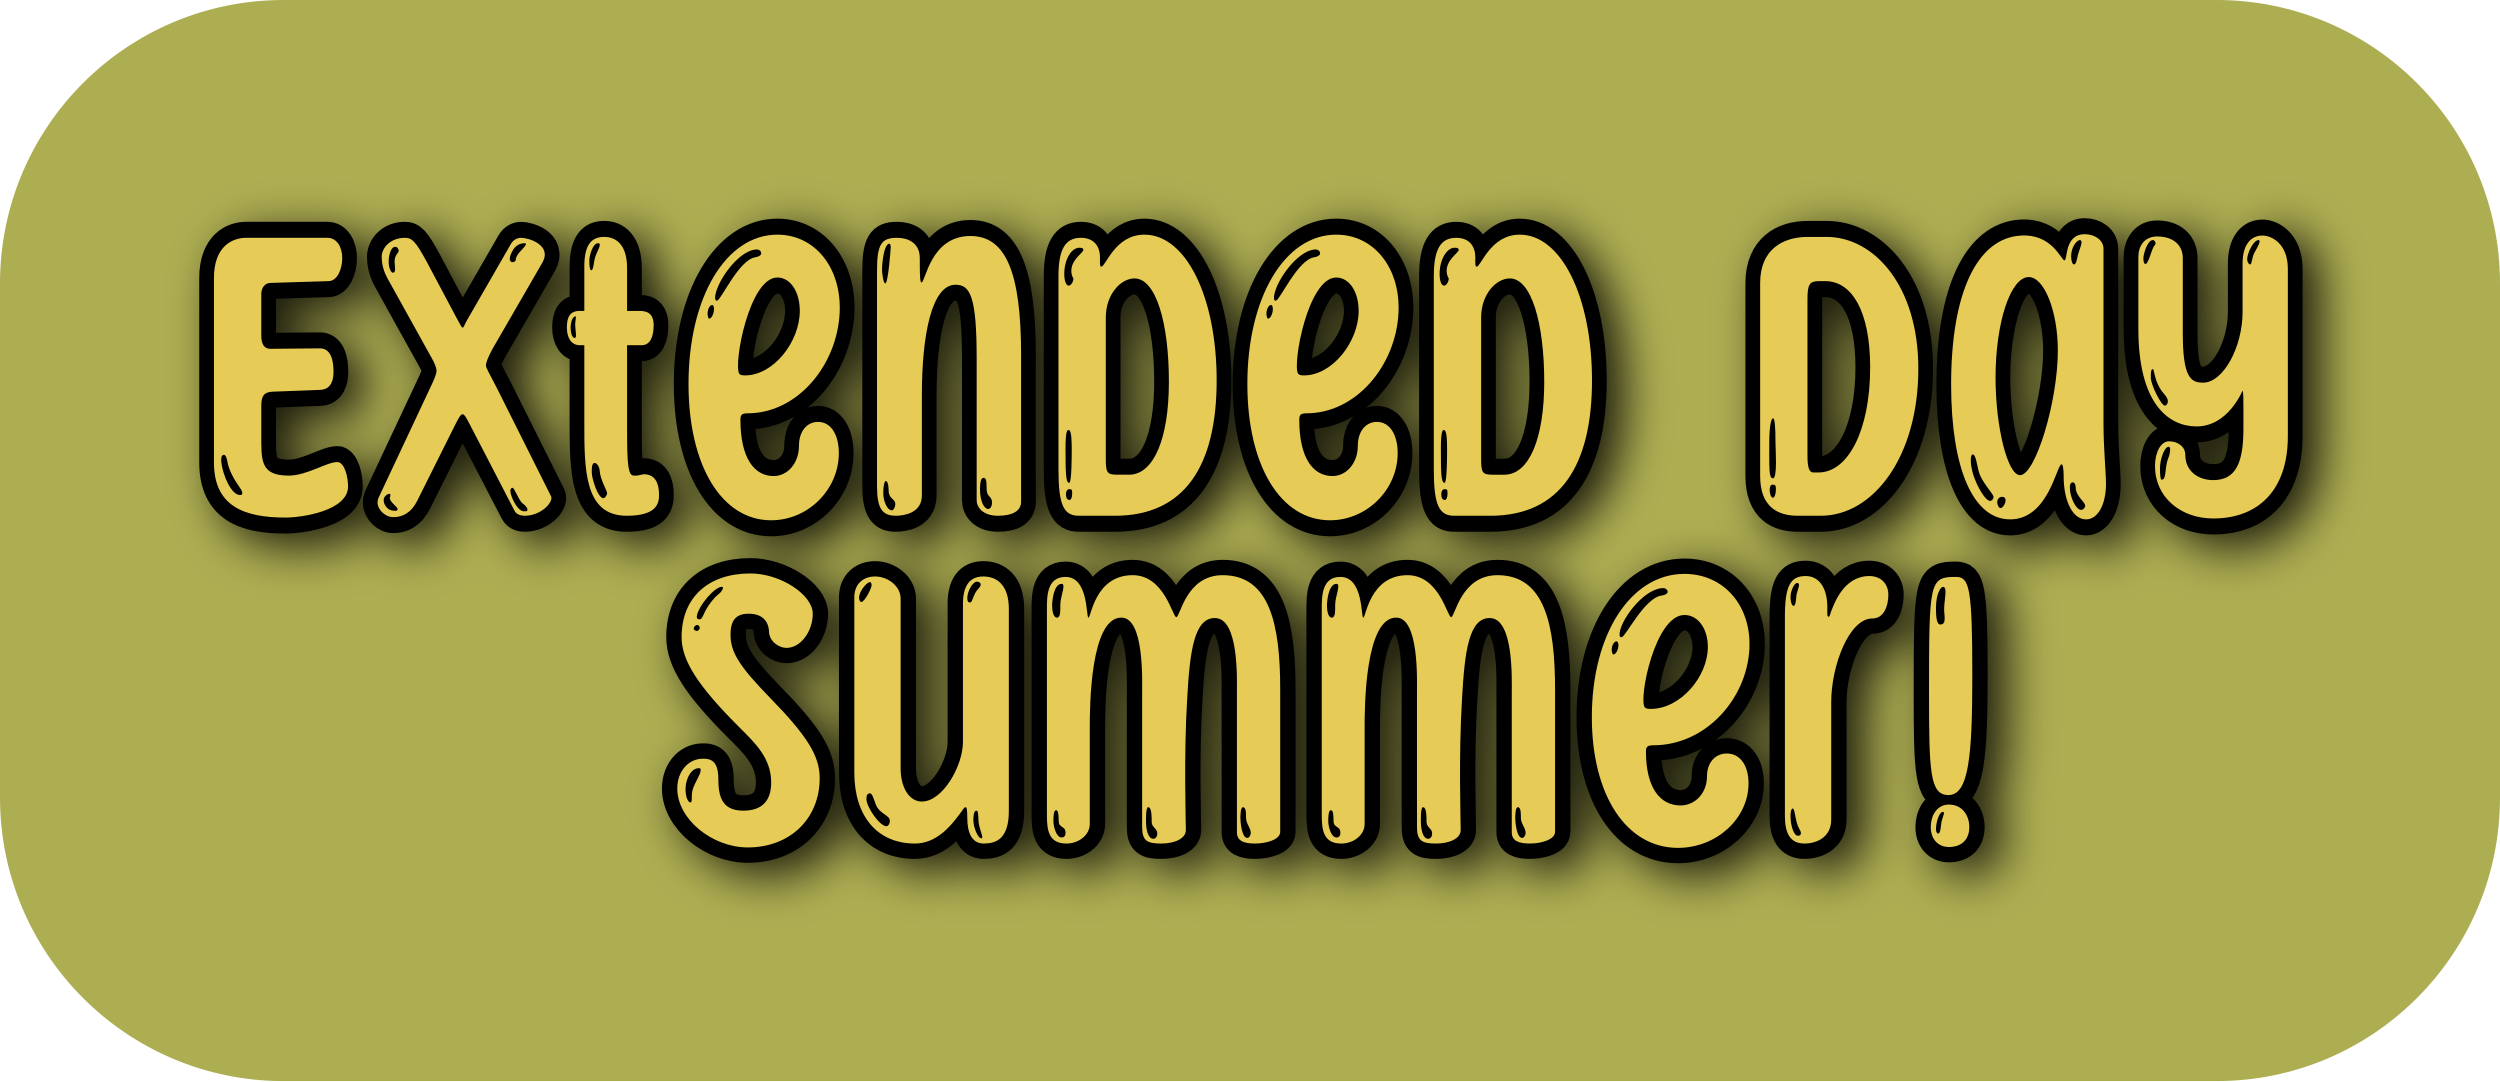
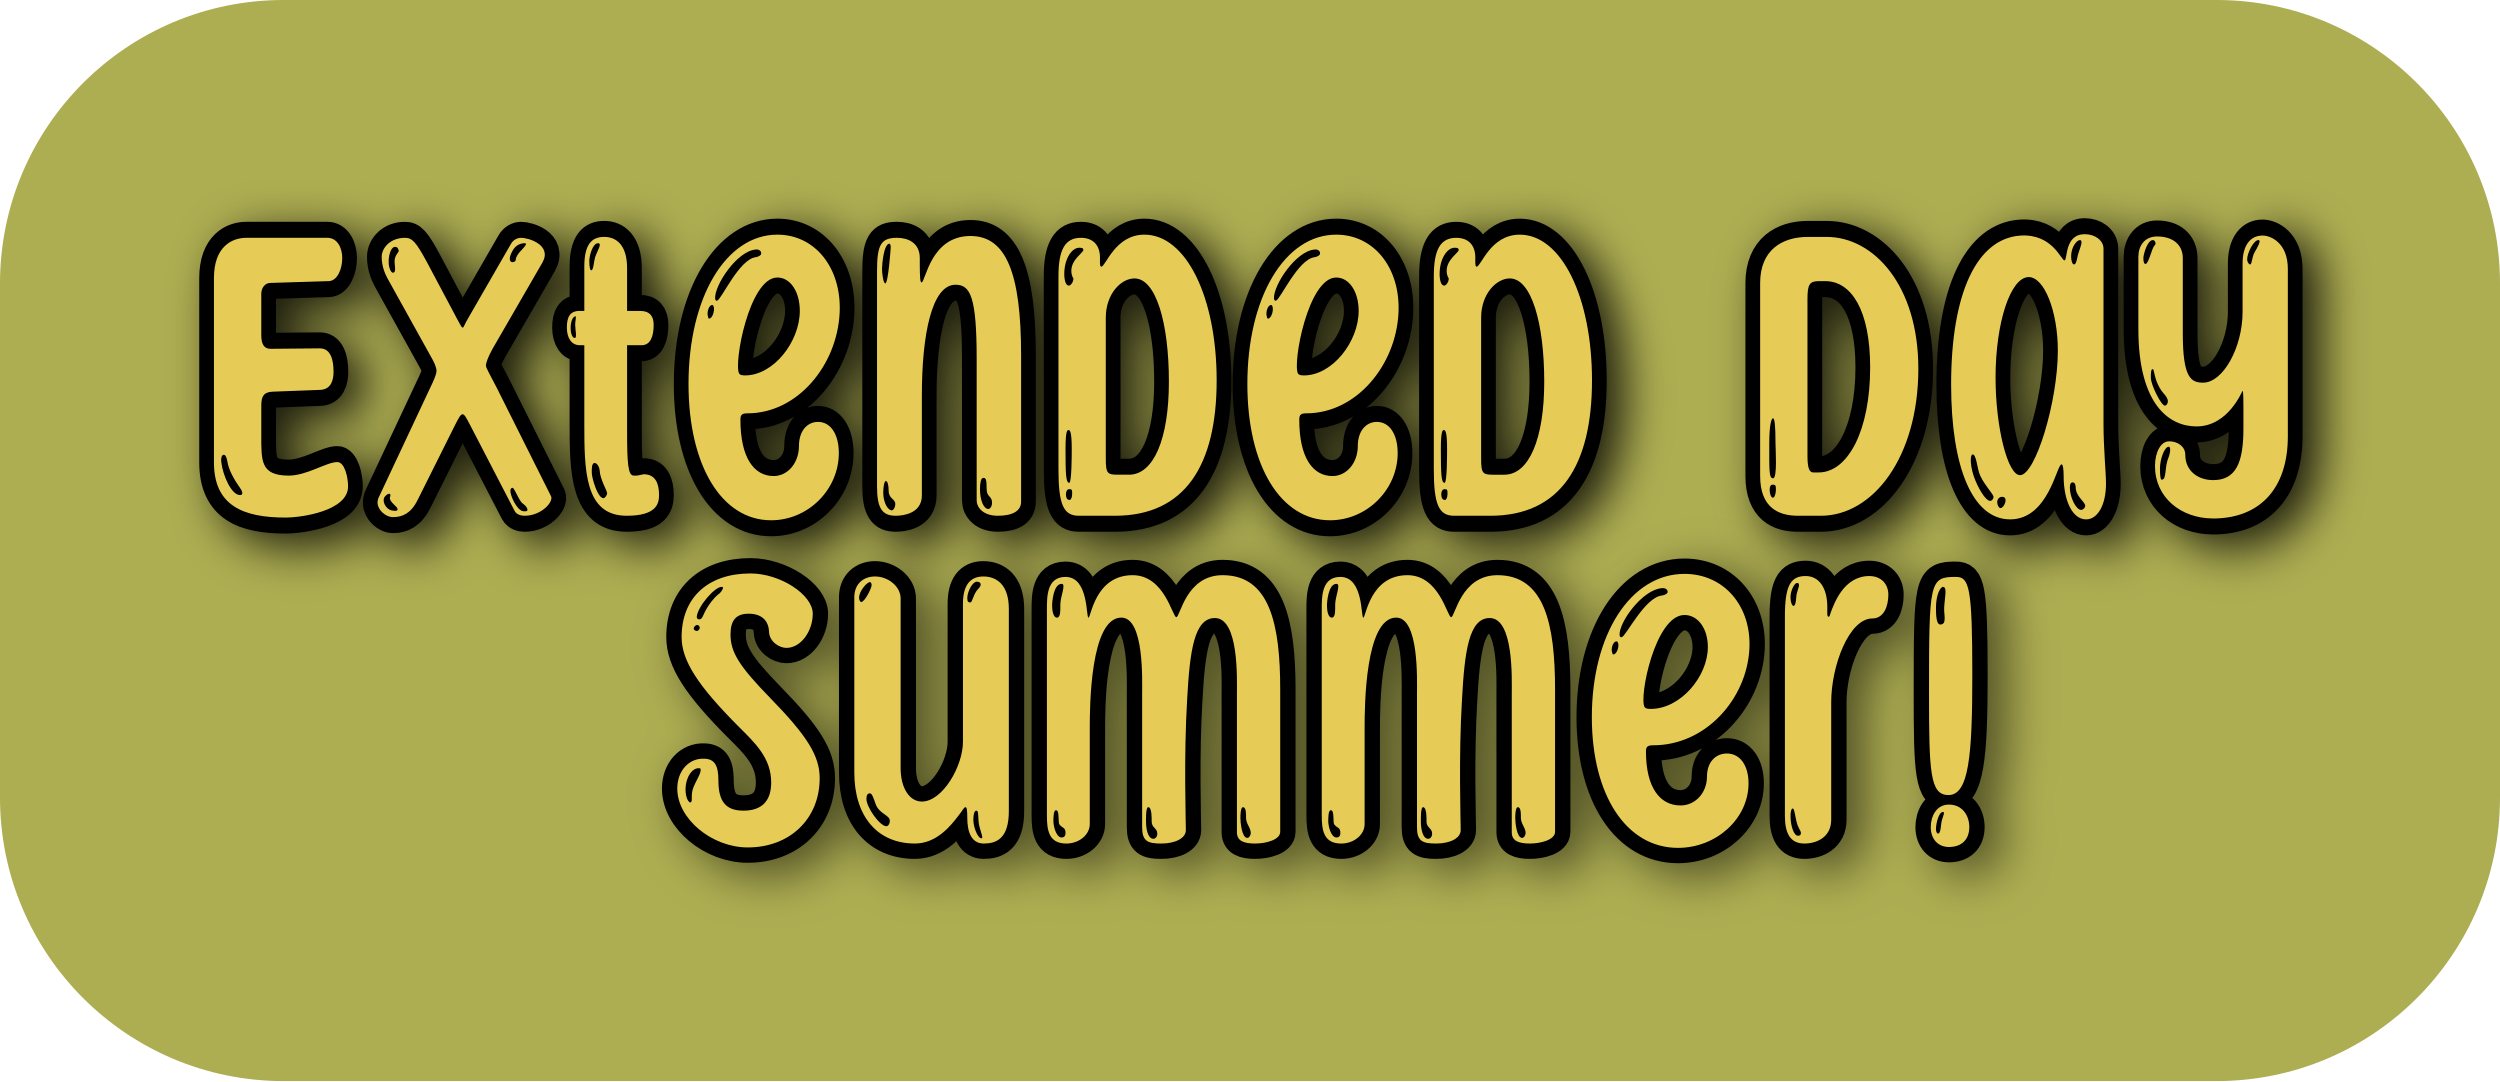
<svg xmlns="http://www.w3.org/2000/svg" width="740mm" height="320mm" viewBox="0 0 740 320" version="1.1" id="svg1">
  <defs id="defs1">
    <filter style="color-interpolation-filters:sRGB" id="filter229" x="-0.033" y="-0.259" width="1.074" height="1.563">
      <feFlood result="flood" in="SourceGraphic" flood-opacity="0.839" flood-color="rgb(0,0,0)" id="feFlood228" />
      <feGaussianBlur result="blur" in="SourceGraphic" stdDeviation="3.1" id="feGaussianBlur228" />
      <feOffset result="offset" in="blur" dx="2.5" dy="1.7" id="feOffset228" />
      <feComposite result="comp1" operator="in" in="flood" in2="offset" id="feComposite228" />
      <feComposite result="comp2" operator="over" in="SourceGraphic" in2="comp1" id="feComposite229" />
    </filter>
    <filter style="color-interpolation-filters:sRGB" id="filter231" x="-0.055" y="-0.259" width="1.124" height="1.563">
-       <feFlood result="flood" in="SourceGraphic" flood-opacity="0.839" flood-color="rgb(0,0,0)" id="feFlood229" />
+       <feFlood result="flood" in="SourceGraphic" flood-opacity="0.54" flood-color="rgb(0,0,0)" id="feFlood229" />
      <feGaussianBlur result="blur" in="SourceGraphic" stdDeviation="3.1" id="feGaussianBlur229" />
      <feOffset result="offset" in="blur" dx="2.5" dy="1.7" id="feOffset229" />
      <feComposite result="comp1" operator="in" in="flood" in2="offset" id="feComposite230" />
      <feComposite result="comp2" operator="over" in="SourceGraphic" in2="comp1" id="feComposite231" />
    </filter>
  </defs>
  <g id="layer1" style="fill:#000000;fill-opacity:1">
    <rect style="fill:#adad52;fill-opacity:1;stroke-width:2.518;stroke-linecap:round;stroke-linejoin:round;paint-order:stroke markers fill" id="rect1" width="740" height="320" x="0" y="0" ry="83.927" />
    <g id="g3" transform="matrix(2.437286,0,0,2.437286,-80.86969,-33.15533)">
      <path d="m 58.208,73.01 c 2.316,0 8.742,-0.868 8.742,-3.995 0,-1.158 -0.463,-3.126 -1.505,-3.126 -1.505,0 -4.226,1.737 -6.774,1.737 -3.937,0 -3.821,-1.911 -3.821,-5.153 v -3.821 c 0,-1.216 0.347,-1.737 1.563,-1.795 l 6.658,-0.232 c 1.563,-0.058 1.853,-1.332 1.853,-2.316 0,-1.563 -0.405,-3.011 -1.911,-3.011 l -6.89,0.058 c -0.868,0 -1.274,-0.579 -1.274,-1.737 v -5.327 c 0,-0.753 0.521,-1.39 1.274,-1.39 l 8.163,-0.232 c 1.216,-0.058 1.853,-1.621 1.853,-2.953 0,-1.332 -0.695,-2.605 -2.084,-2.605 -1.158,0 -9.206,0 -11.29,0 -1.968,0 -4.516,1.1 -4.516,5.153 v 23.68 c 0,5.558 4.111,7.063 9.958,7.063 z m -6.253,-3.705 c 0.347,0.463 0.289,0.753 0.058,0.811 -1.332,0.174 -2.547,-2.663 -2.721,-4.111 -0.116,-0.637 0.058,-1.042 0.289,-1.042 0.232,-0.058 0.405,0.232 0.521,0.753 0.174,1.158 0.926,2.374 1.853,3.59 z m 21.306,3.647 c 1.274,0 2.49,-0.521 3.358,-2.142 l 5.153,-9.495 c 0.637,-1.158 0.868,-1.563 1.158,-1.563 0.289,0 0.637,0.695 1.042,1.39 l 6.195,11 c 0.289,0.521 0.984,0.637 1.39,0.637 2.374,0 4.053,-1.795 3.705,-2.49 L 87.735,56.451 c -1.1,-1.968 -1.563,-2.663 -1.563,-2.953 0,-0.289 0.232,-0.984 0.926,-2.142 L 94.046,40.298 c 1.39,-2.258 -1.911,-3.184 -2.953,-3.184 -0.521,0 -1.1,0.232 -1.447,0.811 l -5.905,9.437 c -0.579,0.868 -0.637,1.274 -0.811,1.274 -0.174,0 -0.405,-0.521 -0.868,-1.274 l -4.111,-7.121 c -1.563,-2.663 -2.084,-3.126 -3.069,-3.126 -2.084,0 -3.242,1.332 -3.242,2.432 0,1.158 0.405,2.084 0.811,2.779 l 6.079,10.074 c 0.405,0.637 0.753,1.332 0.753,1.795 0,0.405 -0.347,1.158 -0.926,2.258 l -7.063,13.837 c -0.174,0.289 -0.232,0.579 -0.232,0.811 0,0.868 1.042,1.853 2.2,1.853 z M 90.34,39.893 c 0,0.232 -0.232,0.347 -0.463,0.347 -0.347,0 -0.637,-0.405 0,-1.447 0.463,-0.811 1.216,-0.984 1.679,-0.984 0.405,0 0.174,0.289 -0.347,0.811 -0.579,0.521 -0.868,0.984 -0.868,1.274 z m -16.906,0.289 c 0,0.405 0.232,1.274 -0.116,1.39 -0.174,0.058 -0.289,0 -0.463,-0.289 -0.579,-1.1 -0.058,-3.011 0.637,-3.011 0.232,0 0.405,0.058 0.521,0.463 0.058,0.289 -0.579,0.521 -0.579,1.447 z m 18.527,31.843 c 0,0.232 -0.347,0.174 -0.579,0.174 -0.926,-0.116 -1.853,-2.084 -1.795,-2.663 0,-0.232 0.174,-0.347 0.289,-0.347 0.289,0 0.926,1.737 1.447,2.026 0.463,0.289 0.695,0.695 0.637,0.811 z M 73.724,71.678 c 0.405,0.521 -0.174,0.521 -0.753,0.405 -0.753,-0.174 -1.39,-1.216 -0.868,-1.795 0.463,-0.463 0.926,-0.463 0.695,0.116 -0.174,0.405 0.695,1.042 0.926,1.274 z m 32.075,1.1 c 4.111,0 4.516,-1.505 4.516,-2.663 0,-1.505 -0.521,-2.663 -2.142,-2.663 l -0.926,0.174 c -0.174,0 -0.289,0 -0.463,0 -0.811,0 -0.926,-1.621 -0.926,-5.848 V 50.893 h 2.026 c 1.216,0 1.679,-1.1 1.679,-2.605 0,-1.1 -0.521,-1.795 -1.911,-1.795 h -1.795 v -5.5 c 0,-2.895 -1.447,-3.995 -3.184,-3.995 -1.737,0 -2.779,0.926 -2.779,3.821 v 5.674 h -0.637 c -1.39,0 -1.795,0.811 -1.795,2.142 0,1.332 0.637,2.258 1.795,2.258 h 0.637 v 9.958 c 0,6.021 0,11.927 5.905,11.927 z m -4.4,-33.175 c -0.174,0.521 -0.232,1.679 -0.521,1.679 -0.174,0 -0.289,-0.347 -0.289,-1.216 0,-0.637 0.463,-2.258 1.216,-2.258 0.637,0 -0.116,0.984 -0.405,1.795 z m -2.779,8.627 c 0,0.695 0.289,1.737 -0.058,1.737 -0.405,0 -0.579,-0.753 -0.579,-1.274 0,-0.811 0.289,-1.505 0.695,-1.505 0.116,0 -0.058,0.637 -0.058,1.042 z m 4.458,21.653 c 0,0.232 -0.289,0.637 -0.521,0.637 -0.811,0 -1.621,-2.605 -1.621,-3.242 0,-0.405 -0.058,-1.274 0.405,-1.274 0.232,0 0.637,0.347 0.695,0.984 0.058,1.1 1.042,2.605 1.042,2.895 z m 22.869,3.474 c 5.153,0 9.437,-3.937 9.437,-8.627 0,-2.432 -1.158,-3.995 -2.895,-3.995 -1.563,0 -2.663,1.216 -2.663,3.069 0,2.2 -1.563,3.879 -3.532,3.879 -2.721,0 -4.632,-2.316 -4.632,-7.237 0,-0.637 0.232,-0.811 0.984,-0.811 7.006,0 12.506,-6.195 12.853,-12.911 0.289,-5.732 -3.416,-10.016 -8.685,-10.016 -7.179,0 -12.39,8.048 -12.39,19.164 0,10.479 4.632,17.485 11.521,17.485 z m -7.527,-28.196 c -0.058,0.058 -0.232,0.058 -0.289,-0.232 -0.116,-1.737 3.069,-6.137 5.674,-6.311 0.405,-0.058 0.753,0.174 0.753,0.463 0.058,0.232 -0.347,0.463 -0.753,0.521 -2.316,0.232 -4.863,5.558 -5.384,5.558 z m 3.069,9.379 c -0.811,-1.216 1.39,-12.332 5.327,-12.332 1.795,0 3.126,1.795 3.126,4.284 0,3.937 -3.647,8.279 -7.642,8.279 -0.405,0 -0.695,-0.058 -0.811,-0.232 z m -3.821,-8.8 c 0.174,-0.058 0.232,0.116 0.289,0.289 0.116,0.521 -0.232,1.447 -0.637,1.447 -0.116,0.058 -0.174,-0.174 -0.232,-0.463 -0.058,-0.579 0.232,-1.216 0.579,-1.274 z m 25.648,27.038 c 1.042,0 3.647,-0.289 3.647,-2.605 v -12.853 c 0,-7.816 1.39,-14.185 4.69,-14.185 2.084,0 2.953,1.563 2.953,9.553 v 18.122 c 0,0.868 0.868,1.968 2.953,1.968 2.084,0 3.242,-0.637 3.242,-1.795 v -18.816 c 0,-10.653 -2.142,-15.285 -7.063,-15.285 -5.616,0 -6.253,5.963 -6.832,5.963 -0.174,0 -0.232,-0.753 -0.232,-2.316 v -0.811 c 0,-2.026 -1.737,-2.605 -3.184,-2.605 -2.258,0 -2.779,0.926 -2.779,4.284 v 27.617 c 0,2.779 0.695,3.763 2.605,3.763 z m -1.447,-29.817 c -0.289,0 -0.463,-1.274 -0.463,-1.853 0,-0.521 0.232,-3.242 1.042,-3.242 0.116,0 0.174,0.289 0.174,0.463 0,0.116 -0.347,4.632 -0.753,4.632 z m 14.879,28.138 c 0,0.521 -0.289,0.811 -0.521,0.811 -0.579,0 -1.158,-0.984 -1.158,-2.547 0,-0.753 0.116,-1.447 0.463,-1.447 0.347,0 0.463,0.174 0.463,1.39 0,1.158 0.753,0.868 0.753,1.795 z m -13.49,0.174 c 0,0.463 -0.289,0.811 -0.463,0.811 -0.637,0 -1.216,-1.1 -1.216,-2.258 0,-0.868 0.174,-1.505 0.347,-1.505 0.232,0 0.405,0.463 0.405,1.216 0,1.1 0.926,1.042 0.926,1.737 z m 25.59,1.505 h 5.037 c 9.785,0 14.185,-6.484 14.185,-17.369 0,-10.711 -4.284,-18.701 -10.074,-18.701 -4.111,0 -5.384,4.111 -6.021,4.111 -0.232,0 -0.174,-0.753 -0.174,-1.158 0,-1.621 -0.984,-2.547 -2.663,-2.547 -2.2,0 -3.126,1.505 -3.126,4.921 v 24.78 c 0,4.516 0.695,5.963 2.837,5.963 z m -0.753,-30.454 c 0,0.521 -0.405,0.926 -0.637,0.926 -0.405,0 -0.637,-0.637 -0.637,-1.505 0,-1.911 1.042,-3.358 2.084,-3.358 0.405,0 0.579,0.058 0.579,0.289 0,0.347 -1.679,1.216 -1.679,2.663 0,0.637 0.289,0.984 0.289,0.984 z m 7.758,25.185 h -1.621 c -1.447,0 -1.621,-0.232 -1.621,-2.084 V 47.362 c 0,-3.069 2.142,-5.037 3.995,-5.037 3.011,0 4.805,5.732 4.805,13.258 0,7.353 -2.142,11.927 -5.558,11.927 z m -8.337,1.042 c -0.463,0 -0.521,-1.042 -0.521,-4.342 0,-2.258 0.232,-2.432 0.405,-2.432 0.232,0 0.463,0.232 0.463,2.432 0,0.695 0,4.342 -0.347,4.342 z m 0,0.811 c 0.405,0 0.405,0.116 0.405,0.637 0,0.405 -0.174,0.753 -0.347,0.753 -0.232,0 -0.521,-0.116 -0.521,-0.753 0,-0.347 0.174,-0.637 0.463,-0.637 z m 36.359,3.995 c 5.153,0 9.437,-3.937 9.437,-8.627 0,-2.432 -1.158,-3.995 -2.895,-3.995 -1.563,0 -2.663,1.216 -2.663,3.069 0,2.2 -1.563,3.879 -3.532,3.879 -2.721,0 -4.632,-2.316 -4.632,-7.237 0,-0.637 0.232,-0.811 0.984,-0.811 7.006,0 12.506,-6.195 12.853,-12.911 0.289,-5.732 -3.416,-10.016 -8.685,-10.016 -7.179,0 -12.39,8.048 -12.39,19.164 0,10.479 4.632,17.485 11.521,17.485 z M 196.349,45.162 c -0.058,0.058 -0.232,0.058 -0.289,-0.232 -0.116,-1.737 3.069,-6.137 5.674,-6.311 0.405,-0.058 0.753,0.174 0.753,0.463 0.058,0.232 -0.347,0.463 -0.753,0.521 -2.316,0.232 -4.863,5.558 -5.384,5.558 z m 3.069,9.379 c -0.811,-1.216 1.39,-12.332 5.327,-12.332 1.795,0 3.126,1.795 3.126,4.284 0,3.937 -3.647,8.279 -7.642,8.279 -0.405,0 -0.695,-0.058 -0.811,-0.232 z m -3.821,-8.8 c 0.174,-0.058 0.232,0.116 0.289,0.289 0.116,0.521 -0.232,1.447 -0.637,1.447 -0.116,0.058 -0.174,-0.174 -0.232,-0.463 -0.058,-0.579 0.232,-1.216 0.579,-1.274 z m 25.59,27.038 h 5.037 c 9.785,0 14.185,-6.484 14.185,-17.369 0,-10.711 -4.284,-18.701 -10.074,-18.701 -4.111,0 -5.384,4.111 -6.021,4.111 -0.232,0 -0.174,-0.753 -0.174,-1.158 0,-1.621 -0.984,-2.547 -2.663,-2.547 -2.2,0 -3.126,1.505 -3.126,4.921 v 24.78 c 0,4.516 0.695,5.963 2.837,5.963 z m -0.753,-30.454 c 0,0.521 -0.405,0.926 -0.637,0.926 -0.405,0 -0.637,-0.637 -0.637,-1.505 0,-1.911 1.042,-3.358 2.084,-3.358 0.405,0 0.579,0.058 0.579,0.289 0,0.347 -1.679,1.216 -1.679,2.663 0,0.637 0.289,0.984 0.289,0.984 z m 7.758,25.185 h -1.621 c -1.447,0 -1.621,-0.232 -1.621,-2.084 V 47.362 c 0,-3.069 2.142,-5.037 3.995,-5.037 3.011,0 4.805,5.732 4.805,13.258 0,7.353 -2.142,11.927 -5.558,11.927 z m -8.337,1.042 c -0.463,0 -0.521,-1.042 -0.521,-4.342 0,-2.258 0.232,-2.432 0.405,-2.432 0.232,0 0.463,0.232 0.463,2.432 0,0.695 0,4.342 -0.347,4.342 z m 0,0.811 c 0.405,0 0.405,0.116 0.405,0.637 0,0.405 -0.174,0.753 -0.347,0.753 -0.232,0 -0.521,-0.116 -0.521,-0.753 0,-0.347 0.174,-0.637 0.463,-0.637 z m 49.27,3.416 H 272.31 c 7.295,0 13.606,-7.527 13.606,-18.874 0,-10.653 -6.195,-16.906 -12.795,-16.906 h -2.605 c -3.59,0 -6.658,1.679 -6.658,5.905 v 24.78 c 0,3.995 2.49,5.095 5.269,5.095 z m 2.142,-5.558 c -0.521,0 -0.811,-0.521 -0.811,-2.084 V 44.988 c 0,-1.911 0.289,-2.316 1.621,-2.316 h 0.868 c 3.647,0 6.253,3.763 6.253,11.058 0,8.163 -3.126,13.49 -7.179,13.49 z m -5.616,0.753 c -0.579,0 -0.521,-1.1 -0.521,-4.516 0,-2.316 0.289,-3.184 0.521,-3.184 0.232,0 0.347,0.984 0.347,3.184 0,0.753 0.289,4.516 -0.347,4.516 z m -0.058,0.811 c 0.405,0 0.463,0.116 0.463,0.637 0,0.463 -0.174,1.042 -0.405,1.042 -0.232,0 -0.463,-0.405 -0.463,-1.042 0,-0.347 0.116,-0.637 0.405,-0.637 z m 33.117,4.458 c 5.384,0 6.484,-7.063 7.179,-7.063 0.174,0 0.289,0.521 0.289,1.505 0,3.242 1.274,5.558 3.126,5.558 1.621,0 2.779,-1.853 2.779,-4.574 0,-1.447 -0.347,-4.574 -0.347,-7.7 V 38.503 c 0,-1.042 -1.158,-1.853 -2.605,-1.853 -2.895,0 -2.374,3.358 -2.837,3.358 -0.463,0 -1.679,-3.416 -6.079,-3.184 -6.137,0.347 -9.727,7.353 -9.727,19.106 0,10.827 3.069,17.311 8.221,17.311 z m 8.916,-32.712 c -0.232,0 -0.405,-0.463 -0.405,-1.042 0,-1.216 0.811,-2.084 1.216,-2.084 0.116,0 0.232,0.058 0.232,0.289 0,0.347 -0.289,0.926 -0.521,1.679 -0.116,0.521 -0.232,1.158 -0.521,1.158 z m -7.527,27.038 c -1.737,0 -3.416,-6.195 -3.416,-12.506 0,-7.063 2.084,-12.911 4.632,-12.911 2.142,0 4.053,4.342 4.053,9.437 0,6.542 -3.126,15.98 -5.269,15.98 z m -4.169,3.3 c -0.637,0 -1.737,-1.679 -2.316,-3.242 -0.521,-1.505 -0.463,-2.721 -0.116,-2.721 0.463,0 0.637,1.621 0.868,2.258 0.347,1.216 1.911,2.721 2.026,3.126 0.058,0.232 -0.174,0.579 -0.463,0.579 z m 13.258,0.637 c 0,0.232 -0.289,0.521 -0.579,0.521 -0.695,0 -1.563,-1.621 -1.563,-2.837 0,-0.463 0.116,-0.695 0.405,-0.695 0.405,0 0.405,0.637 0.405,0.637 0,1.158 1.332,1.853 1.332,2.374 z m -11.811,0.289 c -0.232,0 -0.463,-0.405 -0.463,-0.753 0,-0.405 0.289,-0.695 0.695,-0.695 0.926,0 0.289,1.447 -0.232,1.447 z m 29.643,1.332 c 6.427,0 10.421,-3.763 10.421,-10.537 V 41.109 c 0,-3.3 -2.316,-4.284 -3.532,-4.284 -1.621,0 -2.779,1.158 -2.779,3.59 v 6.195 c 0,4.574 -2.721,9.09 -5.5,9.09 -1.679,0 -2.837,-0.579 -2.837,-6.311 v -9.669 c 0,-1.679 -1.332,-2.779 -3.59,-2.779 -1.737,0 -2.605,1.216 -2.605,2.605 v 9.263 c 0,9.842 4.4,12.506 8.106,12.506 4.458,0 6.369,-4.574 6.427,-4.574 0.116,0 0.116,1.447 0.116,2.316 v 2.547 c 0,4.458 -1.1,6.6 -4.226,6.6 -2.084,0 -3.879,-1.158 -3.879,-3.242 0,-1.1 -1.1,-1.737 -2.258,-1.737 -1.158,0 -1.968,1.39 -1.968,3.184 0,3.995 3.59,6.716 8.106,6.716 z m -8.163,-35.028 c -0.405,0.347 -0.811,2.374 -1.274,2.374 -0.116,0 -0.289,-0.116 -0.289,-0.753 0,-0.405 0.521,-2.316 1.332,-2.316 0.289,0 0.521,0.463 0.232,0.695 z m 13.953,0.868 c -0.405,0.637 -0.347,1.563 -0.637,1.563 -0.174,0 -0.405,-0.347 -0.405,-0.637 0,-0.868 0.926,-2.49 1.563,-2.49 0.463,0 -0.116,0.926 -0.521,1.563 z m -12.679,18.122 c 0.232,0.232 0.579,0.637 0.579,0.984 0,0.405 -0.289,0.579 -0.405,0.579 -0.521,0 -1.968,-2.663 -1.968,-3.59 0,-0.637 0,-1.1 0.289,-1.1 0.116,0 0.174,0.637 0.463,1.447 0.232,0.579 0.579,1.216 1.042,1.679 z m -0.289,11.058 c -0.174,0 -0.232,-0.637 -0.232,-1.447 0,-1.216 0.637,-2.779 1.216,-2.779 0.405,0 0.116,1.1 0,1.332 -0.637,1.332 -0.232,2.895 -0.984,2.895 z" id="text2" style="font-size:57.897px;line-height:0.65;font-family:'Sunny Spells';-inkscape-font-specification:'Sunny Spells';text-align:center;letter-spacing:2.953px;text-anchor:middle;fill:#e6cc56;stroke:#000000;stroke-width:4.103;stroke-linecap:round;stroke-linejoin:round;stroke-dashoffset:1.208;paint-order:stroke markers fill;filter:url(#filter229)" transform="matrix(0.870931,0,0,0.9464964,17.14268,7.356432)" aria-label="Extended Day" />
      <path d="m 117.695,120.235 c 5.616,0 9.611,-3.821 9.611,-9.263 0,-2.953 -1.621,-5.616 -6.658,-10.769 -4.111,-4.226 -5.269,-6.079 -5.269,-8.453 0,-1.911 0.753,-2.779 2.432,-2.779 1.679,0 2.663,0.868 2.721,2.432 0.058,1.332 1.39,2.142 2.316,2.142 1.968,0 3.532,-2.258 3.532,-4.574 0,-2.547 -4.342,-5.384 -8.337,-5.384 -5.674,0 -9.206,3.242 -9.206,8.511 0,3.126 2.142,6.484 7.7,12.043 2.084,2.084 4.284,4.111 4.284,7.411 0,2.49 -1.274,3.763 -3.705,3.763 -2.374,0 -3.358,-1.216 -3.358,-4.053 0,-2.026 -0.521,-2.837 -1.853,-2.895 -2.084,-0.116 -3.647,1.621 -3.647,3.995 0,4.053 4.632,7.874 9.437,7.874 z m -5.5,-31.959 c -0.463,0.753 -0.579,1.505 -0.984,1.447 -0.232,0 -0.347,-0.116 -0.347,-0.347 0.116,-1.332 2.432,-4.111 3.416,-3.995 0.232,0 0,0.637 -0.579,1.042 -0.579,0.463 -1.216,1.332 -1.505,1.853 z m -0.926,2.605 c -0.058,0.232 -0.232,0.405 -0.405,0.405 -0.289,-0.058 -0.405,-0.174 -0.405,-0.347 0,-0.174 0.232,-0.463 0.463,-0.463 0.174,0 0.347,0.174 0.347,0.405 z m -0.868,21.364 c -0.405,1.042 0,1.968 -0.405,1.968 -0.174,0 -0.347,-0.289 -0.463,-0.579 -0.579,-1.853 0.405,-4.111 1.679,-3.995 0.174,0 0.174,0.116 0.174,0.289 -0.058,0.637 -0.579,1.274 -0.984,2.316 z m 38.849,7.469 c 1.679,0 3.358,-0.637 3.358,-4.342 V 88.334 c 0,-3.3 -1.679,-4.342 -3.416,-4.342 -1.795,0 -2.721,1.216 -2.721,3.647 v 18.469 c 0,3.242 -2.721,7.99 -5.5,7.99 -1.679,0 -2.837,-1.853 -2.837,-4.458 V 86.944 c 0,-1.679 -1.737,-2.953 -3.416,-2.953 -1.563,0 -2.779,0.984 -2.779,2.779 v 23.448 c 0,5.905 3.126,9.495 8.106,9.495 2.895,0 4.805,-2.374 5.848,-3.763 0.521,-0.637 0.695,-1.1 0.926,-1.1 0.174,0 0.232,0.463 0.232,1.447 0,1.911 0.579,3.416 2.2,3.416 z m -0.753,-34.043 c -0.637,0.637 -0.753,1.795 -1.042,1.795 -0.232,0 -0.405,-0.058 -0.405,-0.579 0,-0.868 0.695,-2.2 1.274,-2.2 0.463,0 0.811,0.347 0.174,0.984 z m -14.243,-0.521 c 0,0.405 -0.926,2.258 -1.39,2.258 -0.116,0 -0.289,-0.232 -0.289,-0.579 0,-0.868 1.042,-2.084 1.447,-2.084 0.058,0 0.232,0.058 0.232,0.405 z m 2.432,31.554 c 0,0.405 -0.232,0.695 -0.463,0.695 -0.868,0 -2.663,-2.547 -2.663,-3.647 0,-0.463 0.116,-0.753 0.463,-0.753 0.289,0 0.463,0.579 0.753,1.39 0.463,1.39 1.968,1.505 1.911,2.316 z m 11.869,0 c 0.058,1.042 0.753,2.316 0.405,2.316 -0.521,0 -1.1,-1.505 -1.1,-2.49 0,-0.637 0.116,-1.216 0.405,-1.216 0.289,0 0.232,0.637 0.289,1.39 z m 11.753,3.011 c 1.679,0 3.126,-1.158 3.126,-2.605 v -12.853 c 0,-2.837 0.058,-14.764 4.226,-14.764 3.069,0 2.779,8.395 2.779,10.132 v 17.89 c 0,1.853 0.695,2.2 2.547,2.2 1.853,0 3.3,-0.695 3.3,-1.795 0,-1.332 -0.289,-9.9 0.174,-17.485 0.347,-6.427 0.926,-10.885 3.705,-10.885 3.242,0 2.953,8.221 2.953,10.074 v 18.585 c 0,1.158 0.926,1.505 2.432,1.505 1.505,0 3.358,-0.521 3.358,-1.563 V 99.103 c 0,-8.685 -1.39,-15.285 -7.7,-15.285 -4.921,0 -5.674,5.616 -6.195,5.616 -0.521,0 -1.563,-5.616 -5.848,-5.616 -5.037,0 -5.558,5.674 -5.905,5.674 -0.347,0 0.058,-5.442 -3.069,-5.442 -2.49,0 -2.49,2.605 -2.49,4.284 V 115.951 c 0,1.968 0.232,3.763 2.605,3.763 z m -1.216,-30.222 c -0.579,0.058 -0.695,-1.042 -0.695,-1.621 0,-0.463 0.174,-2.895 1.274,-2.895 0.637,0 -0.174,1.679 -0.174,2.779 0,0.637 0.058,1.679 -0.405,1.737 z m 13.374,28.89 c 0,0.405 -0.232,0.695 -0.521,0.695 -0.753,0 -0.984,-1.332 -0.984,-2.258 0,-0.232 -0.058,-1.968 0.289,-1.968 0.521,0 0.463,1.621 0.463,1.911 0,0.868 0.753,0.868 0.753,1.621 z m 12.506,-0.058 c 0,0.174 -0.174,0.637 -0.463,0.637 -0.753,0 -0.926,-2.142 -0.926,-2.663 0,-0.232 0,-1.447 0.347,-1.447 0.463,0 0.405,1.1 0.405,1.39 0,0.868 0.637,1.332 0.637,2.084 z m -24.78,0 c 0,0.347 -0.174,0.579 -0.521,0.579 -0.753,0 -1.1,-1.563 -1.1,-2.142 0,-0.521 0,-1.505 0.347,-1.505 0.521,0 0.232,1.621 0.463,1.911 0.405,0.521 0.811,0.347 0.811,1.158 z m 36.88,1.39 c 1.679,0 3.126,-1.158 3.126,-2.605 v -12.853 c 0,-2.837 0.058,-14.764 4.226,-14.764 3.069,0 2.779,8.395 2.779,10.132 V 117.514 c 0,1.853 0.695,2.2 2.547,2.2 1.853,0 3.3,-0.695 3.3,-1.795 0,-1.332 -0.289,-9.9 0.174,-17.485 0.347,-6.427 0.926,-10.885 3.705,-10.885 3.242,0 2.953,8.221 2.953,10.074 v 18.585 c 0,1.158 0.926,1.505 2.432,1.505 1.505,0 3.358,-0.521 3.358,-1.563 V 99.103 c 0,-8.685 -1.39,-15.285 -7.7,-15.285 -4.921,0 -5.674,5.616 -6.195,5.616 -0.521,0 -1.563,-5.616 -5.848,-5.616 -5.037,0 -5.558,5.674 -5.905,5.674 -0.347,0 0.058,-5.442 -3.069,-5.442 -2.49,0 -2.49,2.605 -2.49,4.284 V 115.951 c 0,1.968 0.232,3.763 2.605,3.763 z m -1.216,-30.222 c -0.579,0.058 -0.695,-1.042 -0.695,-1.621 0,-0.463 0.174,-2.895 1.274,-2.895 0.637,0 -0.174,1.679 -0.174,2.779 0,0.637 0.058,1.679 -0.405,1.737 z m 13.374,28.89 c 0,0.405 -0.232,0.695 -0.521,0.695 -0.753,0 -0.984,-1.332 -0.984,-2.258 0,-0.232 -0.058,-1.968 0.289,-1.968 0.521,0 0.463,1.621 0.463,1.911 0,0.868 0.753,0.868 0.753,1.621 z m 12.506,-0.058 c 0,0.174 -0.174,0.637 -0.463,0.637 -0.753,0 -0.926,-2.142 -0.926,-2.663 0,-0.232 0,-1.447 0.347,-1.447 0.463,0 0.405,1.1 0.405,1.39 0,0.868 0.637,1.332 0.637,2.084 z m -24.78,0 c 0,0.347 -0.174,0.579 -0.521,0.579 -0.753,0 -1.1,-1.563 -1.1,-2.142 0,-0.521 0,-1.505 0.347,-1.505 0.521,0 0.232,1.621 0.463,1.911 0.405,0.521 0.811,0.347 0.811,1.158 z m 45.159,1.968 c 5.153,0 9.437,-3.937 9.437,-8.627 0,-2.432 -1.158,-3.995 -2.895,-3.995 -1.563,0 -2.663,1.216 -2.663,3.069 0,2.2 -1.563,3.879 -3.532,3.879 -2.721,0 -4.632,-2.316 -4.632,-7.237 0,-0.637 0.232,-0.811 0.984,-0.811 7.006,0 12.506,-6.195 12.853,-12.911 0.289,-5.732 -3.416,-10.016 -8.685,-10.016 -7.179,0 -12.39,8.048 -12.39,19.164 0,10.479 4.632,17.485 11.521,17.485 z m -7.527,-28.196 c -0.058,0.058 -0.232,0.058 -0.289,-0.232 -0.116,-1.737 3.069,-6.137 5.674,-6.311 0.405,-0.058 0.753,0.174 0.753,0.463 0.058,0.232 -0.347,0.463 -0.753,0.521 -2.316,0.232 -4.863,5.558 -5.384,5.558 z m 3.069,9.379 c -0.811,-1.216 1.39,-12.332 5.327,-12.332 1.795,0 3.126,1.795 3.126,4.284 0,3.937 -3.647,8.279 -7.642,8.279 -0.405,0 -0.695,-0.058 -0.811,-0.232 z m -3.821,-8.8 c 0.174,-0.058 0.232,0.116 0.289,0.289 0.116,0.521 -0.232,1.447 -0.637,1.447 -0.116,0.058 -0.174,-0.174 -0.232,-0.463 -0.058,-0.579 0.232,-1.216 0.579,-1.274 z m 25.185,27.038 c 1.679,0 3.59,-0.868 3.59,-3.184 v -15.748 c 0,-4.805 2.374,-11.174 5.5,-11.174 1.563,0 2.142,-1.679 2.142,-3.184 0,-1.447 -0.984,-2.49 -2.547,-2.49 -3.474,0 -4.748,3.821 -5.153,4.863 -0.116,0.289 -0.116,0.579 -0.289,0.579 -0.232,0 -0.174,-0.463 -0.174,-1.274 0,-2.663 -1.158,-4.169 -2.895,-4.169 -2.026,0 -2.779,1.274 -2.779,5.442 V 116.008 c 0,2.316 0.695,3.705 2.605,3.705 z M 257.979,86.365 c -0.058,0.289 -0.058,1.563 -0.405,1.563 -0.174,0 -0.405,-0.405 -0.405,-1.216 0,-0.811 0.521,-1.853 0.868,-1.853 0.579,0 0.058,0.926 -0.058,1.505 z m 0,30.454 c 0.174,0.753 0.579,1.216 0.579,1.447 0,0.405 -0.232,0.405 -0.405,0.405 -0.521,0 -0.984,-1.274 -0.984,-2.663 0,-0.579 0.116,-0.984 0.289,-0.984 0.232,0 0.289,0.868 0.521,1.795 z m 20.322,-3.59 c 2.721,0 3.184,-5.269 3.184,-16.037 0,-11.811 -0.405,-13.143 -2.2,-13.143 -3.532,0 -3.59,0.579 -3.59,15.516 0,10.595 0.116,13.664 2.605,13.664 z m -0.753,-27.848 c 0.637,0 0.232,1.447 0.174,2.779 -0.058,0.926 0.405,2.258 -0.521,2.258 -0.521,0 -0.579,-1.216 -0.579,-2.2 0,-1.911 0.637,-2.837 0.926,-2.837 z m 0.811,34.796 c 1.563,0 2.721,-0.868 2.721,-2.663 0,-1.621 -0.984,-3.011 -2.721,-3.011 -1.679,0 -2.432,1.563 -2.432,3.011 0,1.621 0.984,2.663 2.432,2.663 z m -1.042,-3.011 c -0.058,0.463 -0.116,1.216 -0.405,1.216 -0.174,0 -0.289,-0.289 -0.289,-0.579 0,-0.868 0.405,-2.316 0.926,-2.316 0.405,0 -0.174,0.811 -0.232,1.679 z" id="text3" style="font-size:57.897px;line-height:0.65;font-family:'Sunny Spells';-inkscape-font-specification:'Sunny Spells';text-align:center;letter-spacing:2.953px;text-anchor:middle;fill:#e6cc56;stroke:#000000;stroke-width:4.103;stroke-linecap:round;stroke-linejoin:round;stroke-dashoffset:1.259;paint-order:stroke markers fill;filter:url(#filter231)" aria-label=" Summer!" transform="matrix(0.9079279,0,0,0.9079279,17.14268,7.356432)" />
    </g>
  </g>
</svg>
